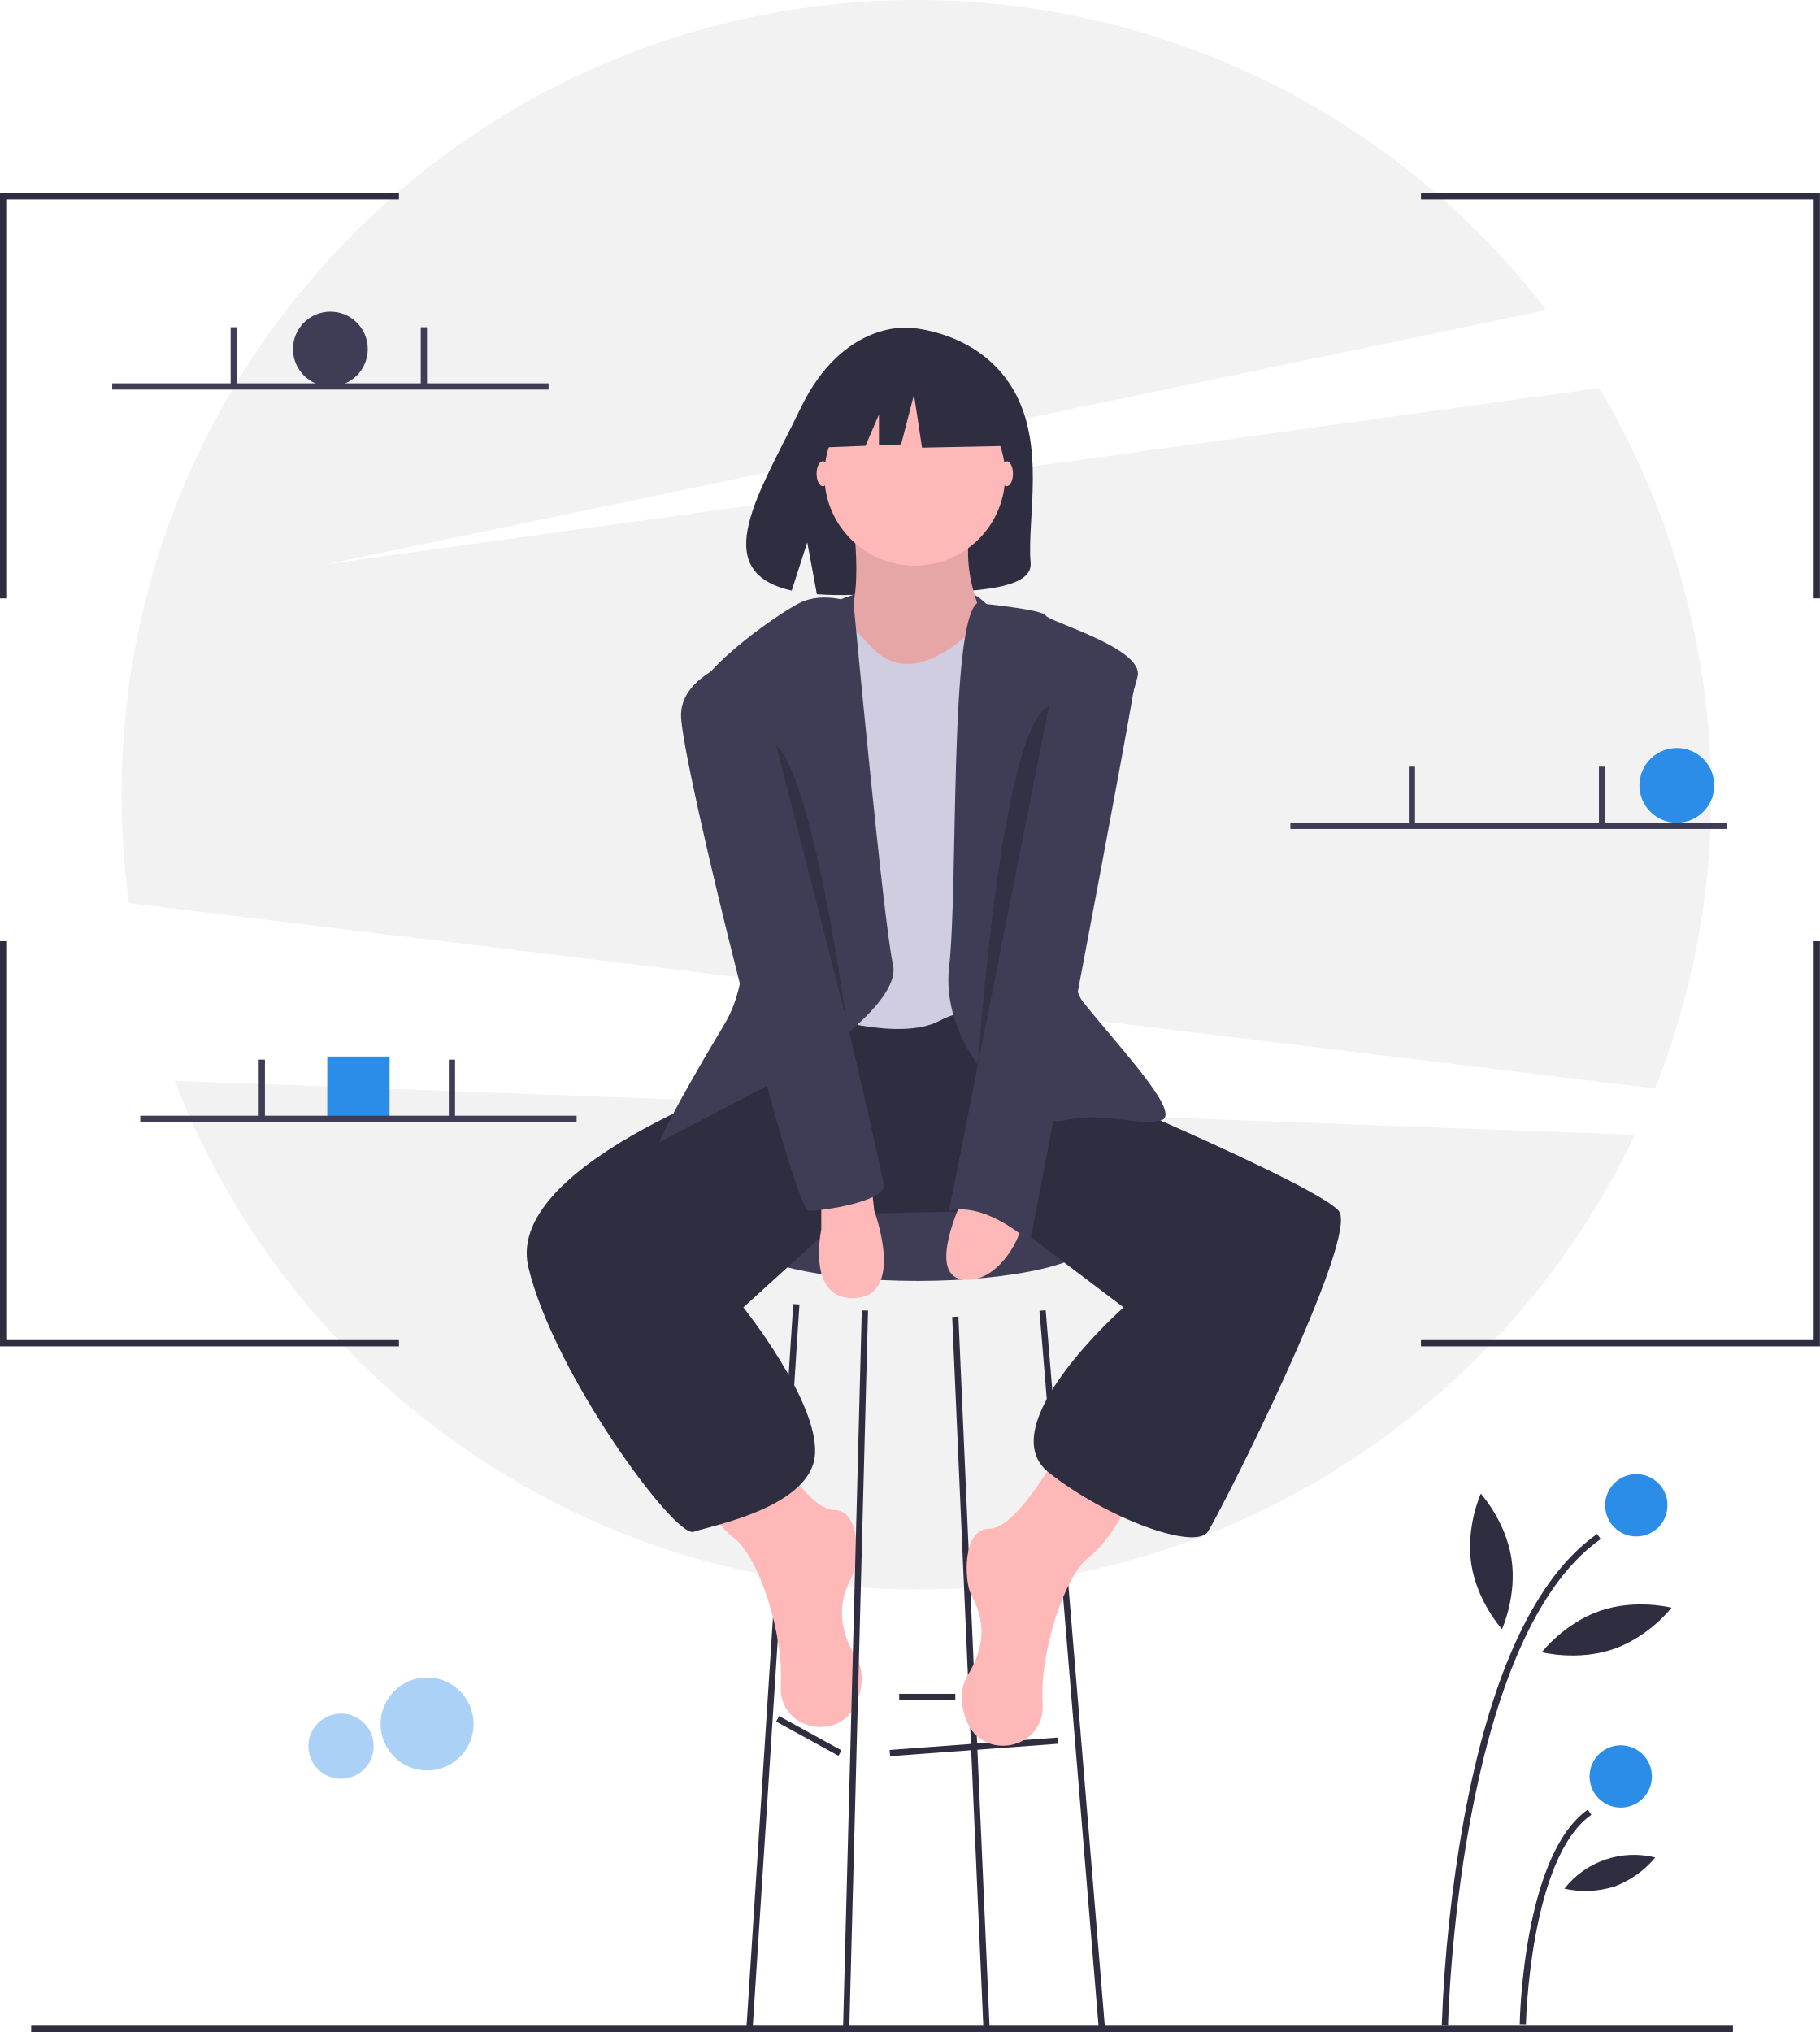
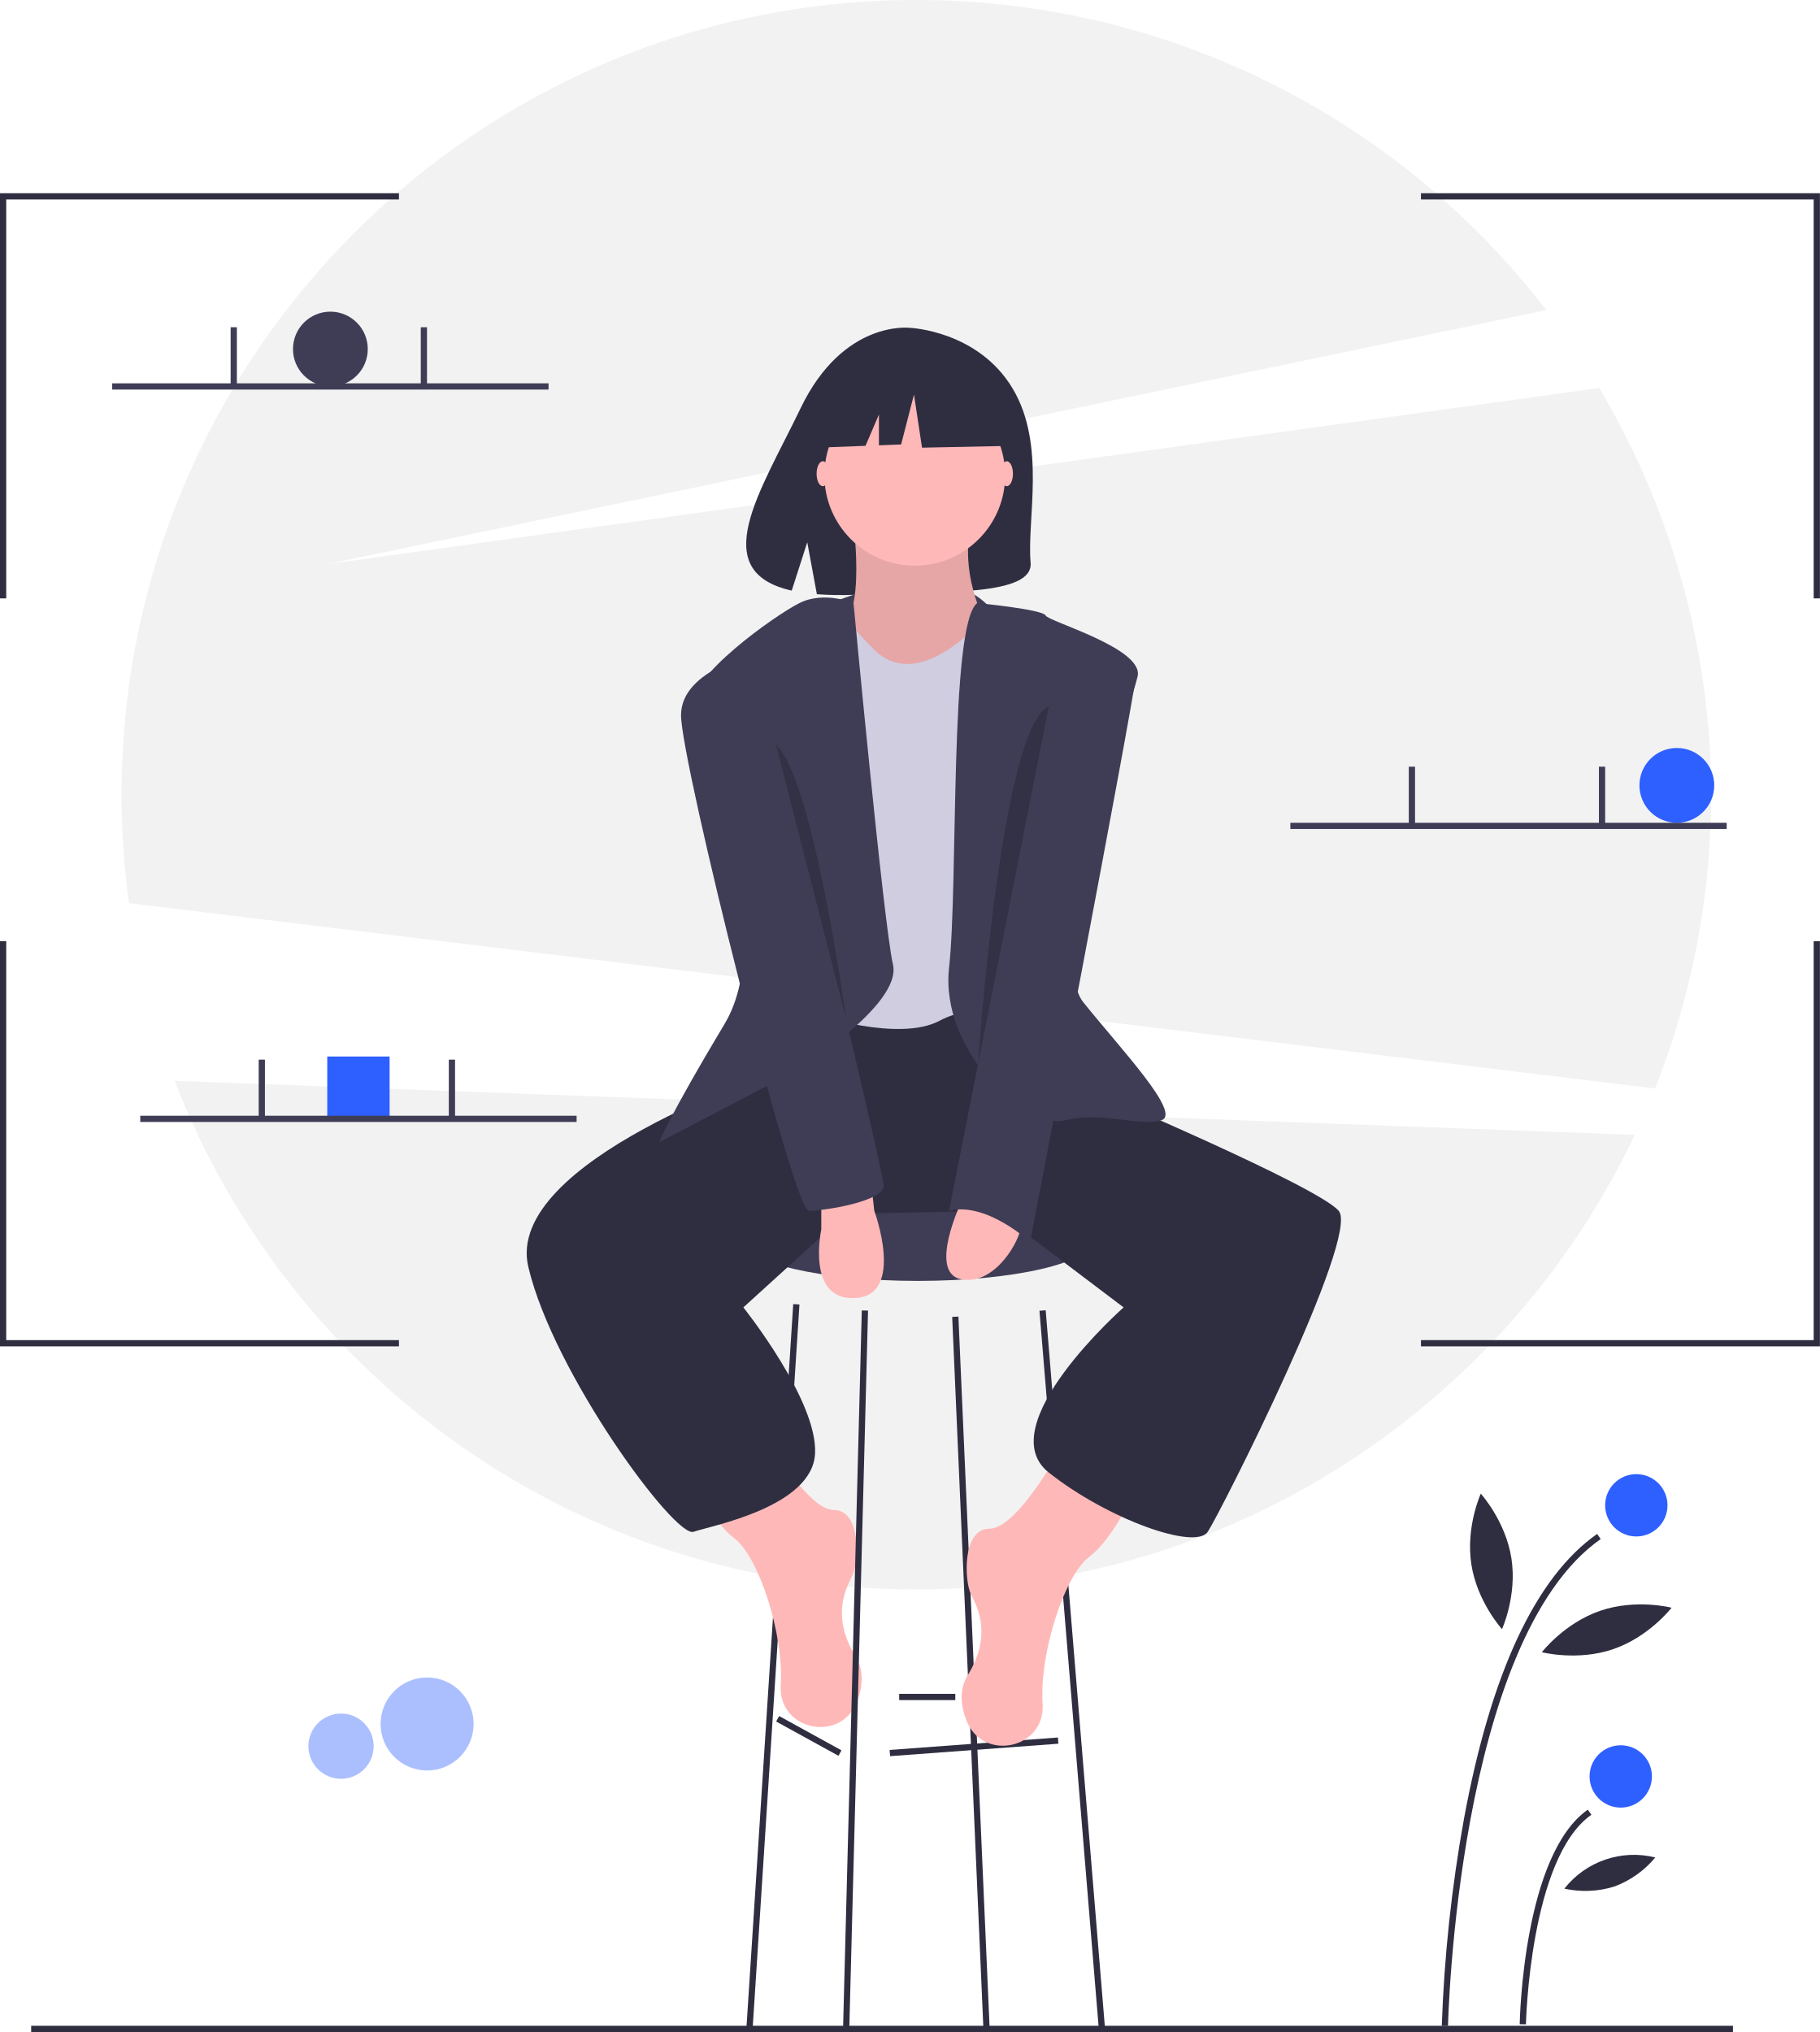
<svg xmlns="http://www.w3.org/2000/svg" id="fb414a8b-d0ff-4841-818a-532ec941ba8d" data-name="Layer 1" width="583.904" height="652" viewBox="0 0 583.904 652">
-   <circle cx="137.032" cy="553.164" r="14.92" fill="#2C8DE8" opacity="0.4" />
-   <circle cx="109.419" cy="560.29" r="10.466" fill="#2C8DE8" opacity="0.4" />
+   <circle cx="137.032" cy="553.164" r="14.92" fill="#2E5FFF" opacity="0.4" />
+   <circle cx="109.419" cy="560.29" r="10.466" fill="#2E5FFF" opacity="0.4" />
  <path d="M839.05,473.261A255.44,255.44,0,0,0,821.148,248.494L413.048,305l391.09-81.506A254.562,254.562,0,0,0,602.048,124c-140.833,0-255,114.167-255,255a257.189,257.189,0,0,0,2.373,34.797Z" transform="translate(-308.0478 -124)" fill="#f2f2f2" />
  <path d="M364.092,470.81C400.95,566.274,493.584,634,602.048,634c101.778,0,189.617-59.634,230.515-145.861Z" transform="translate(-308.0478 -124)" fill="#f2f2f2" />
  <circle cx="106" cy="112" r="12" fill="#3f3d56" />
-   <circle cx="538" cy="252" r="12" fill="#2C8DE8" />
-   <rect x="105" y="339" width="20" height="20" fill="#2C8DE8" />
+   <circle cx="538" cy="252" r="12" fill="#2E5FFF" />
+   <rect x="105" y="339" width="20" height="20" fill="#2E5FFF" />
  <path d="M576.048,317s33-14.379,48.5.81S583.048,328,576.048,317Z" transform="translate(-308.0478 -124)" fill="#3f3d56" />
  <path d="M633.03,248.805c-11.09-18.738-33.03-19.612-33.03-19.612s-21.38-2.734-35.095,25.805c-12.783,26.601-30.426,52.284-2.84,58.511L567.048,298l3.086,16.663a107.934,107.934,0,0,0,11.803.202c29.542-.954,57.677.279,56.771-10.322C637.503,290.451,643.701,266.835,633.03,248.805Z" transform="translate(-308.0478 -124)" fill="#2f2e41" />
  <ellipse cx="294.5" cy="398" rx="56" ry="13" fill="#3f3d56" />
  <rect x="593.474" y="683.5" width="54.148" height="2" transform="translate(-356.8371 -76.37339) rotate(-4.22916)" fill="#2f2e41" />
  <rect x="566.548" y="669.587" width="2" height="22.825" transform="translate(-610.715 726.1078) rotate(-61.18921)" fill="#2f2e41" />
  <rect x="288.5" y="543.5" width="18" height="2" fill="#2f2e41" />
  <polygon points="241.498 650.568 239.502 650.432 254.502 418.432 256.498 418.568 241.498 650.568" fill="#2f2e41" />
  <polygon points="315.501 650.549 305.501 422.549 307.499 422.451 317.499 650.451 315.501 650.549" fill="#2f2e41" />
  <rect x="651.048" y="544.108" width="2" height="230.783" transform="translate(-360.1285 -68.08069) rotate(-4.72229)" fill="#2f2e41" />
  <path d="M648.548,588.5s-14,26-23,26-8,17-6,21,7,13-1,26c-2.794,4.541-2.295,9.692-.461,14.473,5.138,13.395,25.124,9.337,24.486-4.996q-.011-.237-.026-.477c-1-16,7-41,15-47s15-22,15-22Z" transform="translate(-308.0478 -124)" fill="#ffb8b8" />
  <path d="M552.548,582.5s14,26,23,26,8,17,6,21-7,13,1,26c2.794,4.541,2.295,9.692.461,14.473-5.138,13.395-25.124,9.337-24.486-4.996q.011-.237.026-.477c1-16-7-41-15-47s-15-22-15-22Z" transform="translate(-308.0478 -124)" fill="#ffb8b8" />
  <path d="M563.548,454.5l-6,13s-88,29-80,63,47,87,53,85,38-8,39-25-23-47-23-47l33-30,48.02-1,40.98,31s-43,38-24,53,47,25,51,19,49-95,42-103-78-38-78-38l-19-27-74-4Z" transform="translate(-308.0478 -124)" fill="#2f2e41" />
  <path d="M581.548,289.5s5,33-5,37,20,21,20,21h17l11-23s-10-18-4-35S581.548,289.5,581.548,289.5Z" transform="translate(-308.0478 -124)" fill="#ffb8b8" />
  <path d="M581.548,289.5s5,33-5,37,20,21,20,21h17l11-23s-10-18-4-35S581.548,289.5,581.548,289.5Z" transform="translate(-308.0478 -124)" opacity="0.1" />
  <path d="M574.548,317.5s11,12,13,14,11,13,30-3,21,3,21,3v120s-16-7-29,0-40-2-40-2l-5-124Z" transform="translate(-308.0478 -124)" fill="#d0cde1" />
  <path d="M581.893,317.5s-9.345-4-17.345,0-36,24-34,33,28,72,10,102-21,38-21,38l44-23s34-21,31-34S581.893,317.5,581.893,317.5Z" transform="translate(-308.0478 -124)" fill="#3f3d56" />
  <path d="M621.56,317.5s20.988,2,21.988,4,31.5,10.5,29.5,19.5-29.5,89.5-17.5,104.5,32,36,25,38-19-3-31,0-40-22-37-49S612.571,324.5,621.56,317.5Z" transform="translate(-308.0478 -124)" fill="#3f3d56" />
  <path d="M571.548,508.5v10s-5,23,11,22,6-28,6-28l-1-9Z" transform="translate(-308.0478 -124)" fill="#ffb8b8" />
  <path d="M616.548,509.5s-11,23,0,25,19-13,19-17S616.548,509.5,616.548,509.5Z" transform="translate(-308.0478 -124)" fill="#ffb8b8" />
  <polygon points="272.5 650.524 270.5 650.476 276.5 420.476 278.5 420.524 272.5 650.524" fill="#2f2e41" />
  <ellipse cx="323" cy="152" rx="2" ry="4" fill="#ffb8b8" />
  <ellipse cx="264" cy="152" rx="2" ry="4" fill="#ffb8b8" />
  <path d="M648.548,330.5s25,0,24,10-34,182-34,182-14-13-26-10Z" transform="translate(-308.0478 -124)" fill="#3f3d56" />
  <path d="M551.548,333.5s-25,5-25,20,36,159,41,159,24-3,24-8S551.548,333.5,551.548,333.5Z" transform="translate(-308.0478 -124)" fill="#3f3d56" />
  <path d="M557.048,363l22.5,87.991S569.048,374,557.048,363Z" transform="translate(-308.0478 -124)" opacity="0.2" />
  <path d="M644.565,350.636,621.809,465.68S629.082,357.272,644.565,350.636Z" transform="translate(-308.0478 -124)" opacity="0.2" />
  <circle cx="293.5" cy="152.5" r="29" fill="#ffb8b8" />
  <polygon points="320.079 122.998 298.403 111.644 268.47 116.289 262.277 143.642 277.693 143.049 282 133 282 142.884 289.114 142.61 293.242 126.611 295.823 143.642 321.112 143.126 320.079 122.998" fill="#2f2e41" />
  <rect x="10" y="650" width="546" height="2" fill="#2f2e41" />
  <path d="M772.631,774.02l-2-.039a463.835,463.835,0,0,1,7.1-66.287c8.648-46.881,23.029-77.67,42.743-91.512l1.148,1.637C775.57,650.152,772.654,772.784,772.631,774.02Z" transform="translate(-308.0478 -124)" fill="#2f2e41" />
  <path d="M797.631,773.541l-2-.039c.043-2.215,1.293-54.414,21.843-68.842l1.148,1.637C798.901,720.143,797.641,773.009,797.631,773.541Z" transform="translate(-308.0478 -124)" fill="#2f2e41" />
-   <circle cx="525" cy="483" r="10" fill="#2C8DE8" />
-   <circle cx="520" cy="570" r="10" fill="#2C8DE8" />
+   <circle cx="525" cy="483" r="10" fill="#2E5FFF" />
+   <circle cx="520" cy="570" r="10" fill="#2E5FFF" />
  <path d="M792.97,623.995c1.879,12.004-3.019,22.741-3.019,22.741s-7.945-8.726-9.825-20.73,3.019-22.741,3.019-22.741S791.09,611.991,792.97,623.995Z" transform="translate(-308.0478 -124)" fill="#2f2e41" />
  <path d="M825.657,653.148c-11.493,3.942-22.919.99-22.919.99s7.208-9.344,18.701-13.286,22.919-.99,22.919-.99S837.15,649.206,825.657,653.148Z" transform="translate(-308.0478 -124)" fill="#2f2e41" />
  <path d="M826.026,729.309a31.134,31.134,0,0,1-16.064.694,28.374,28.374,0,0,1,29.172-10.006A31.134,31.134,0,0,1,826.026,729.309Z" transform="translate(-308.0478 -124)" fill="#2f2e41" />
  <polygon points="2 192 0 192 0 62 128 62 128 64 2 64 2 192" fill="#2f2e41" />
  <polygon points="583.904 192 581.904 192 581.904 64 455.904 64 455.904 62 583.904 62 583.904 192" fill="#2f2e41" />
  <polygon points="2 302 0 302 0 432 128 432 128 430 2 430 2 302" fill="#2f2e41" />
  <polygon points="583.904 302 581.904 302 581.904 430 455.904 430 455.904 432 583.904 432 583.904 302" fill="#2f2e41" />
  <rect x="36" y="123" width="140" height="2" fill="#3f3d56" />
  <rect x="74" y="105" width="2" height="18.5" fill="#3f3d56" />
  <rect x="135" y="105" width="2" height="18.5" fill="#3f3d56" />
  <rect x="414" y="264" width="140" height="2" fill="#3f3d56" />
  <rect x="452" y="246" width="2" height="18.5" fill="#3f3d56" />
  <rect x="513" y="246" width="2" height="18.5" fill="#3f3d56" />
  <rect x="45" y="358" width="140" height="2" fill="#3f3d56" />
  <rect x="83" y="340" width="2" height="18.5" fill="#3f3d56" />
  <rect x="144" y="340" width="2" height="18.5" fill="#3f3d56" />
</svg>
